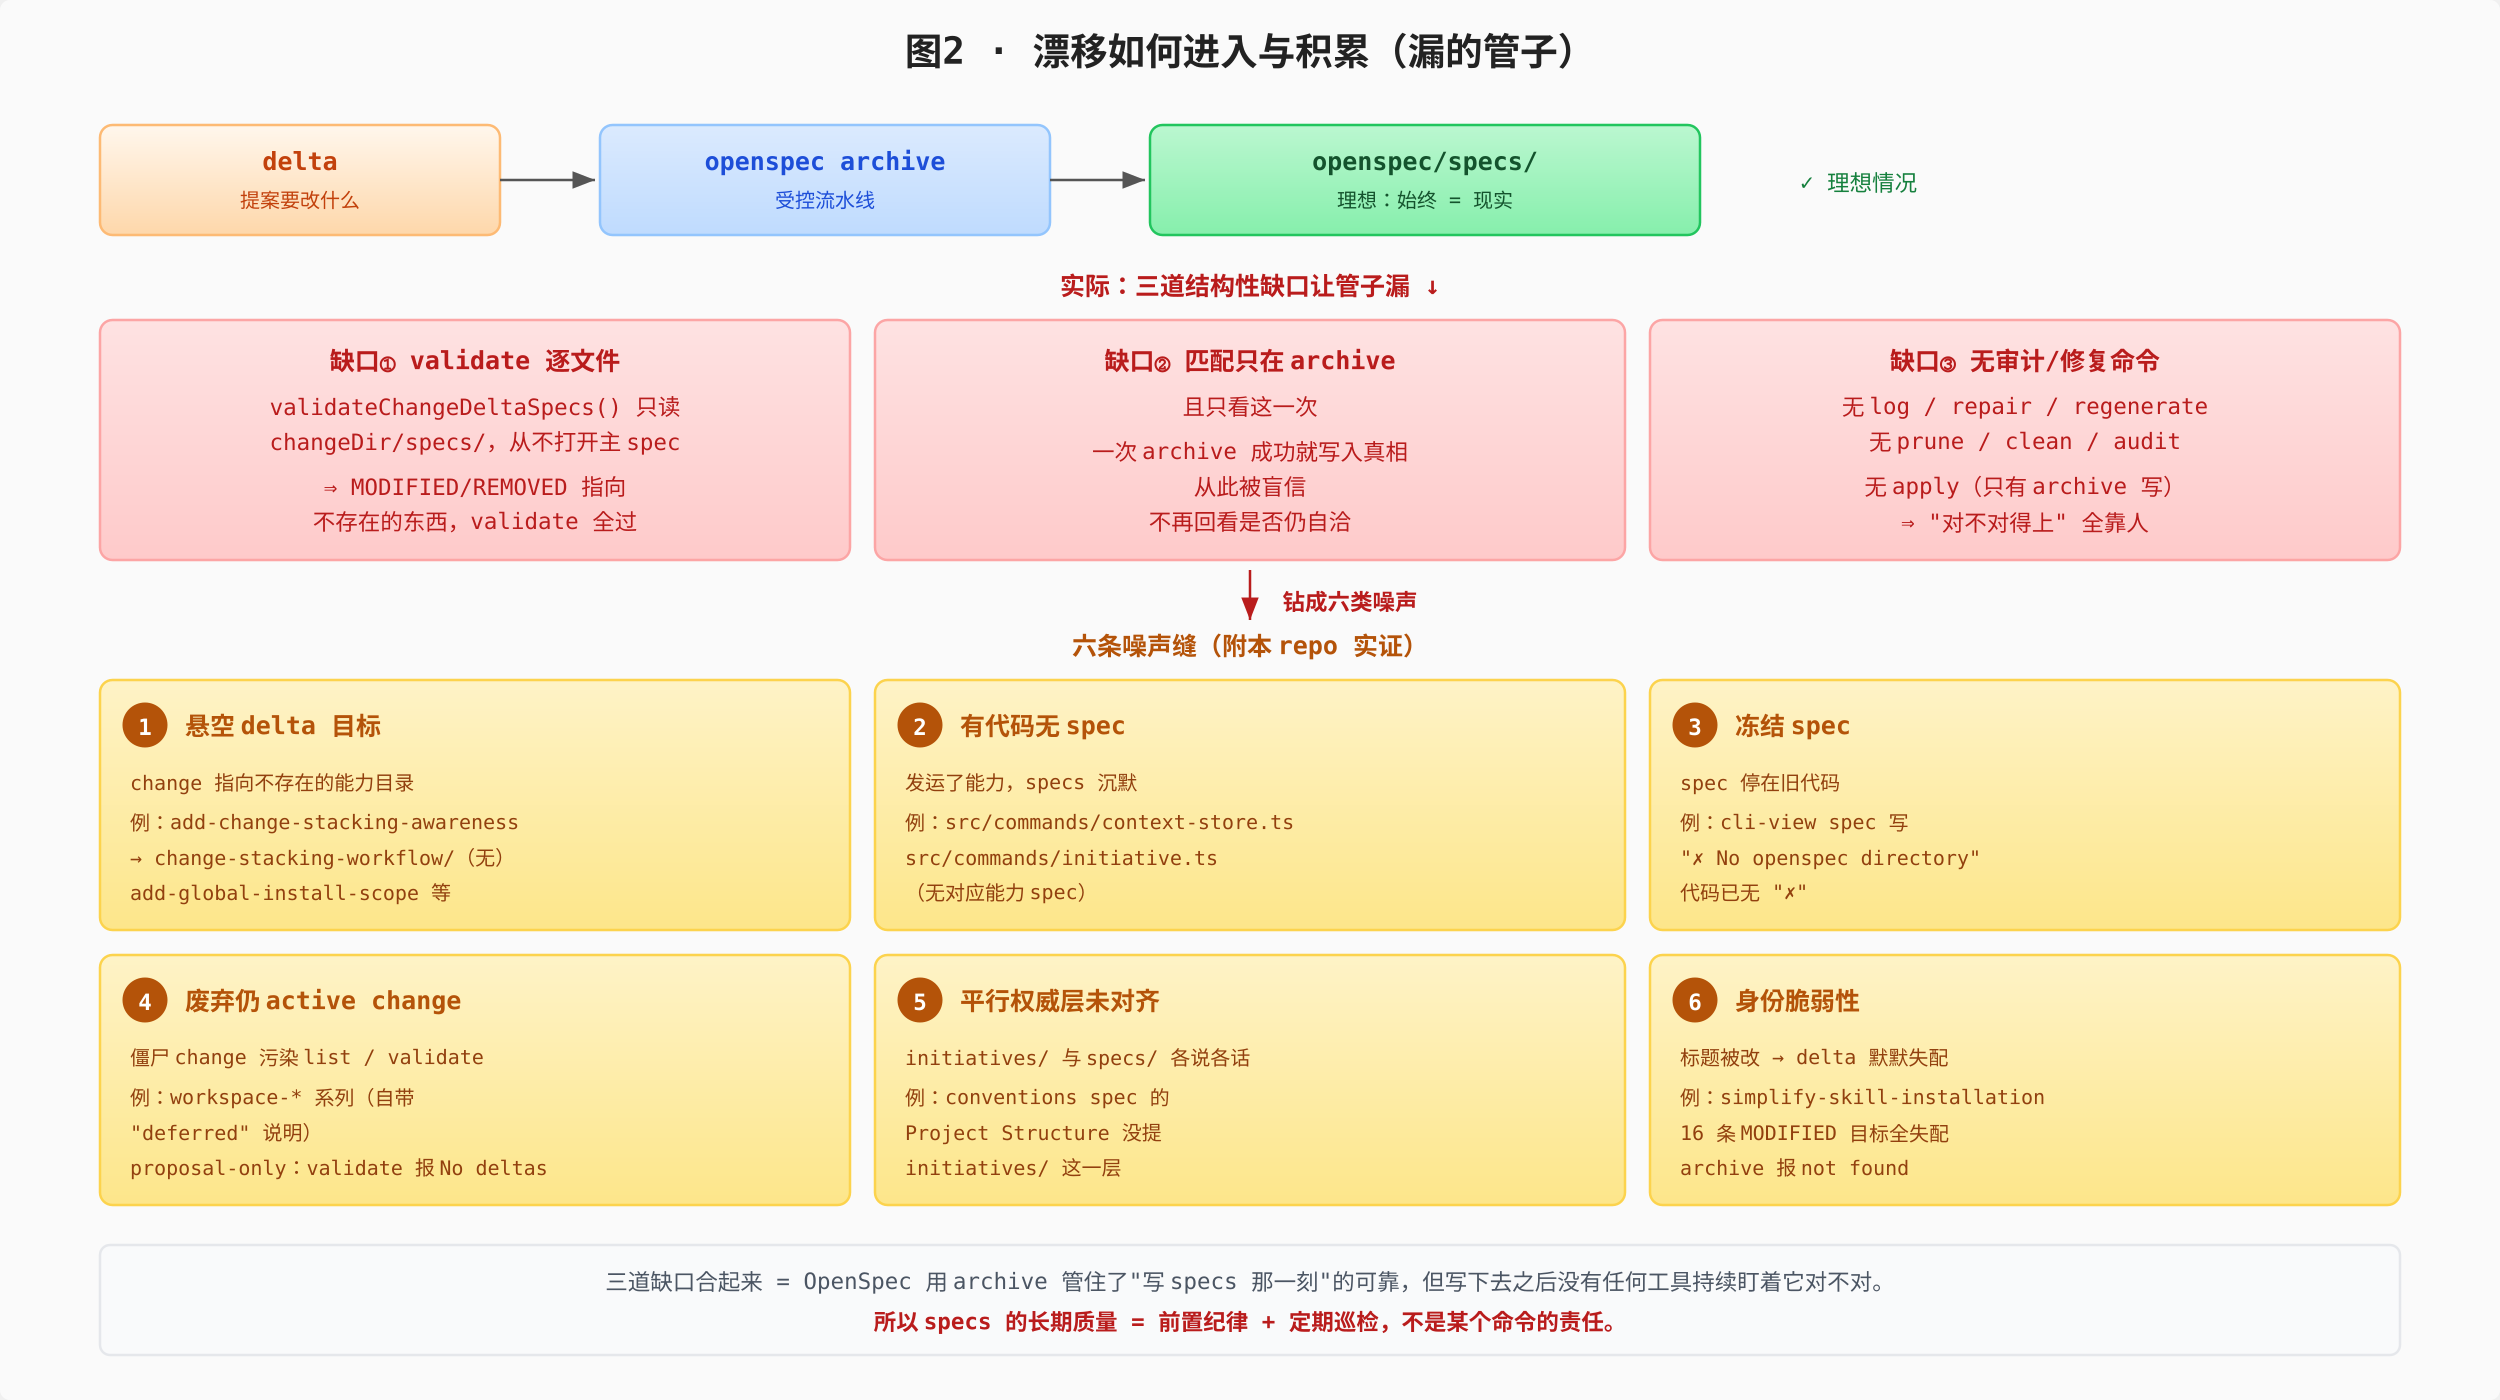
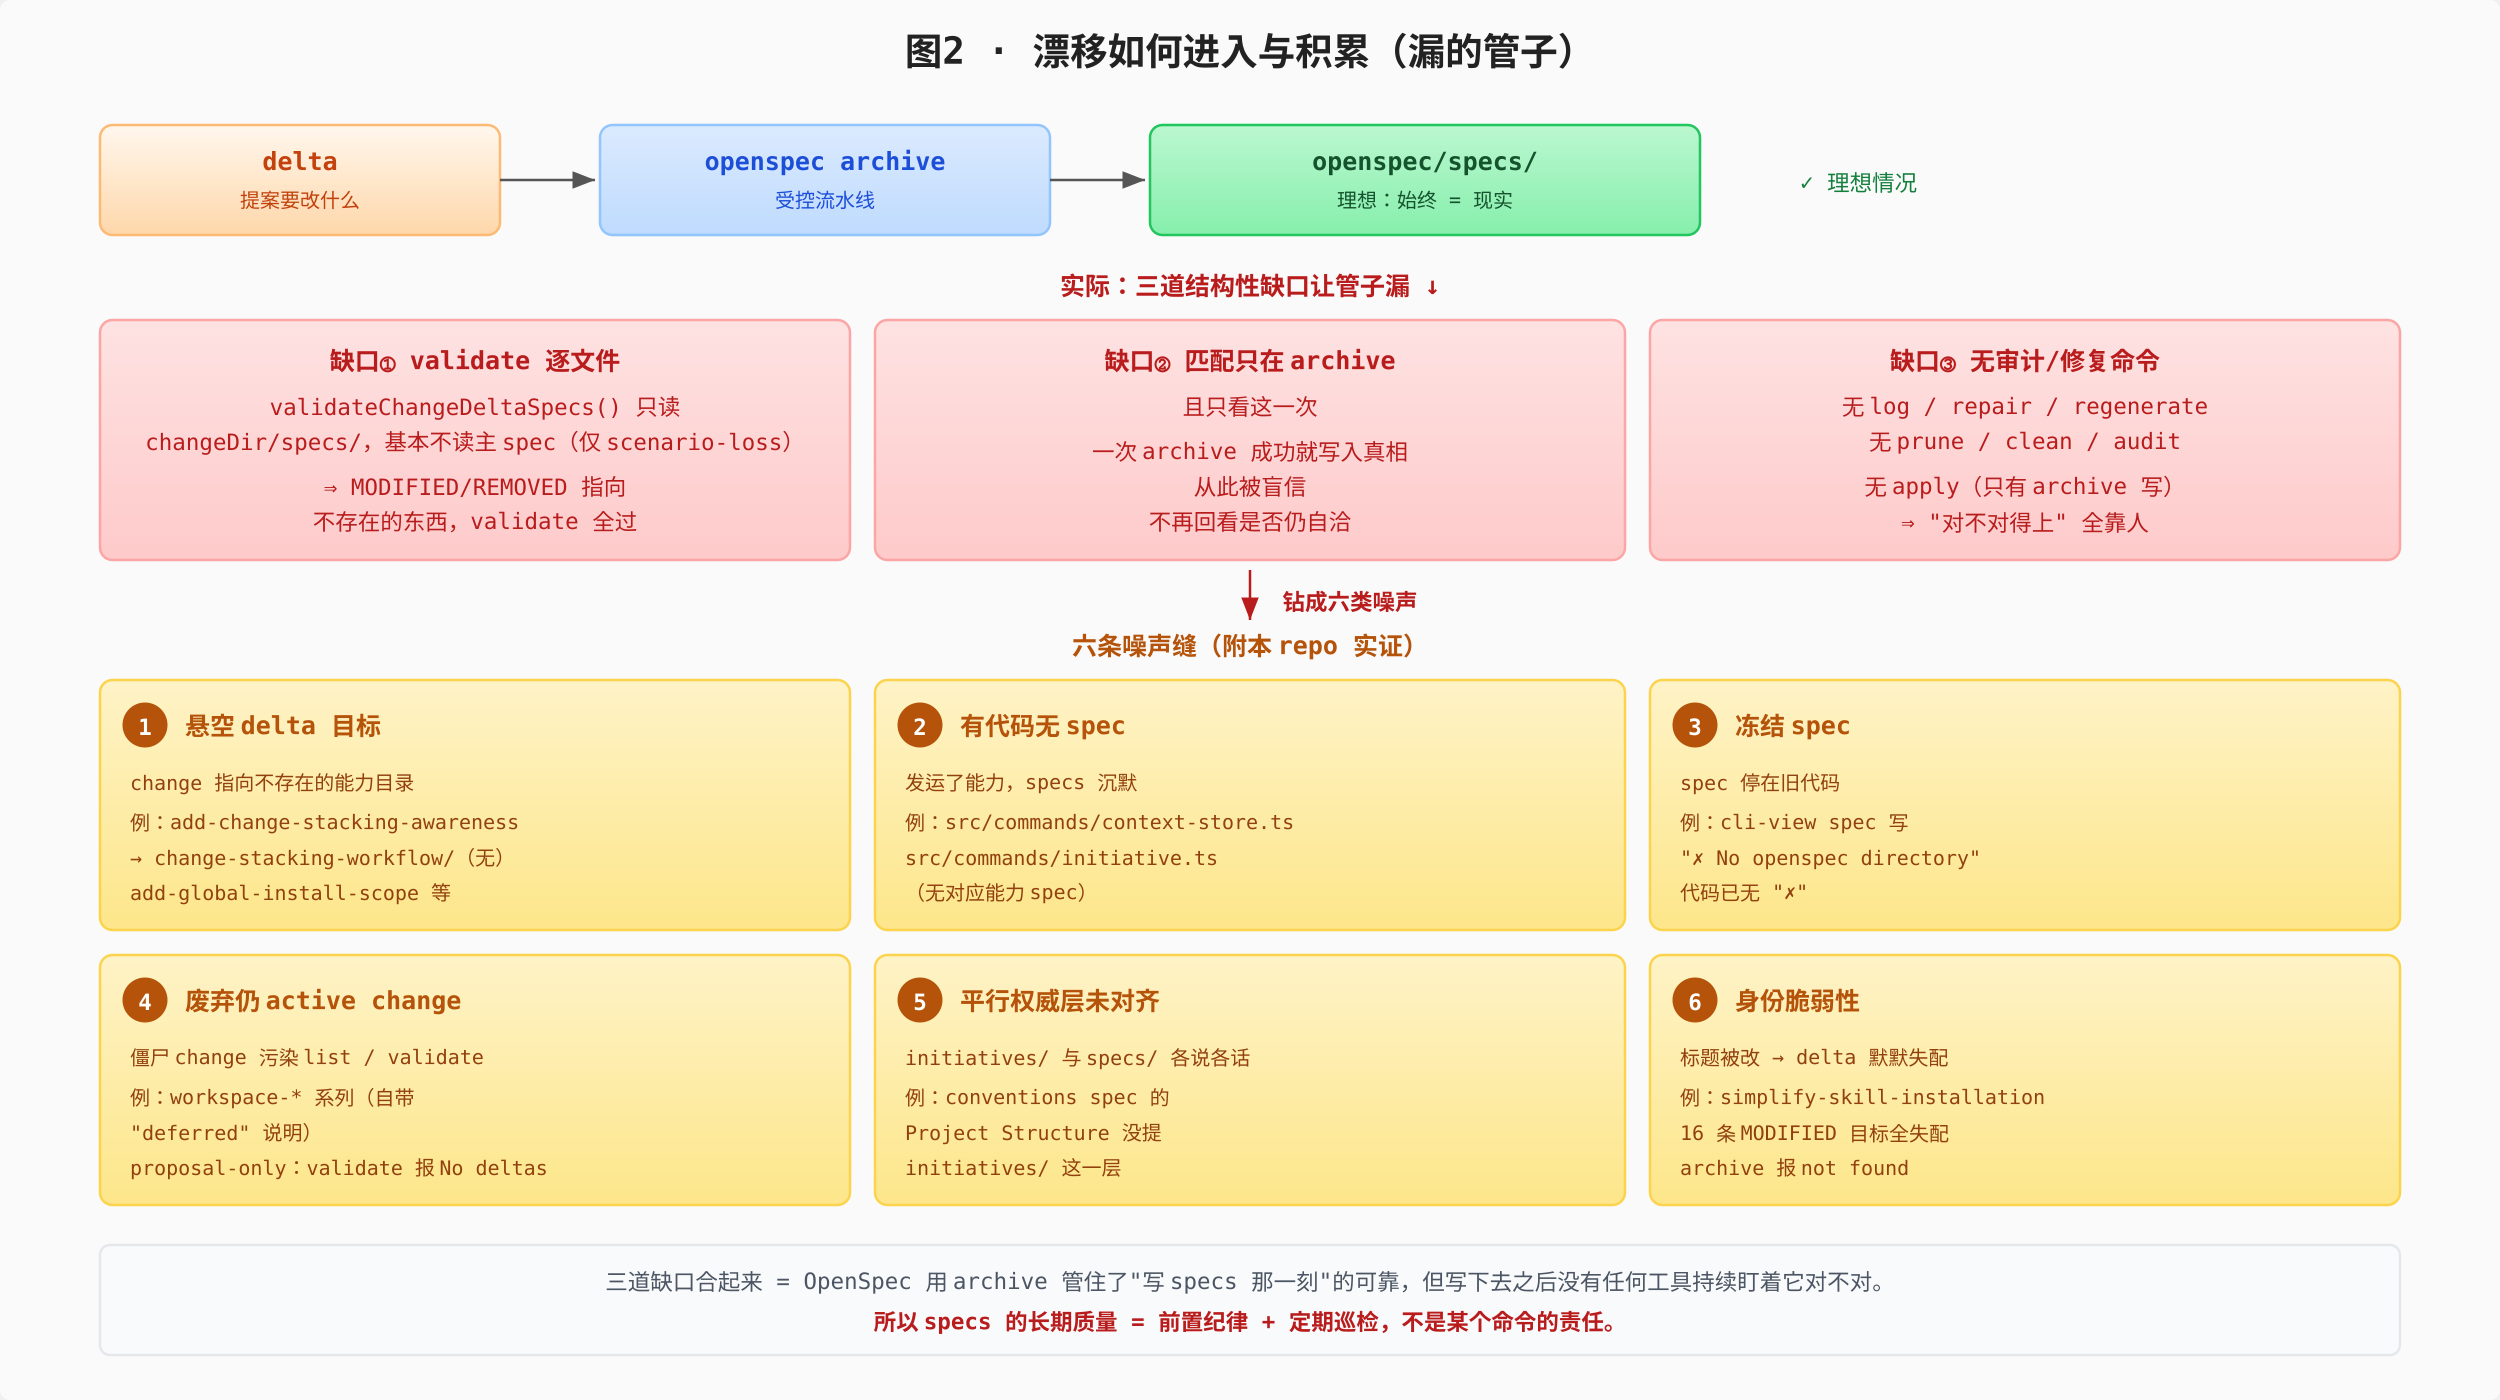
<svg xmlns="http://www.w3.org/2000/svg" viewBox="0 0 1000 560" font-family="monospace" font-size="11">
  <defs>
    <marker id="arrow" markerWidth="9" markerHeight="7" refX="9" refY="3.5" orient="auto">
      <path d="M0,0 L9,3.5 L0,7 Z" fill="#555" />
    </marker>
    <marker id="arrowR" markerWidth="9" markerHeight="7" refX="9" refY="3.5" orient="auto">
      <path d="M0,0 L9,3.5 L0,7 Z" fill="#b91c1c" />
    </marker>
    <linearGradient id="agentGrad" x1="0" y1="0" x2="0" y2="1">
      <stop offset="0%" stop-color="#dbeafe" />
      <stop offset="100%" stop-color="#bfdbfe" />
    </linearGradient>
    <linearGradient id="engineGrad" x1="0" y1="0" x2="0" y2="1">
      <stop offset="0%" stop-color="#dcfce7" />
      <stop offset="100%" stop-color="#bbf7d0" />
    </linearGradient>
    <linearGradient id="dataGrad" x1="0" y1="0" x2="0" y2="1">
      <stop offset="0%" stop-color="#fff7ed" />
      <stop offset="100%" stop-color="#fed7aa" />
    </linearGradient>
    <linearGradient id="truthGrad" x1="0" y1="0" x2="0" y2="1">
      <stop offset="0%" stop-color="#bbf7d0" />
      <stop offset="100%" stop-color="#86efac" />
    </linearGradient>
    <linearGradient id="badGrad" x1="0" y1="0" x2="0" y2="1">
      <stop offset="0%" stop-color="#fee2e2" />
      <stop offset="100%" stop-color="#fecaca" />
    </linearGradient>
    <linearGradient id="warnGrad" x1="0" y1="0" x2="0" y2="1">
      <stop offset="0%" stop-color="#fef3c7" />
      <stop offset="100%" stop-color="#fde68a" />
    </linearGradient>
  </defs>
  <rect width="1000" height="560" fill="#fafafa" rx="4" />
  <text x="500" y="26" text-anchor="middle" font-size="15" font-weight="bold" fill="#222">图2 · 漂移如何进入与积累（漏的管子）</text>
  <rect x="40" y="50" width="160" height="44" rx="5" fill="url(#dataGrad)" stroke="#fdba74" />
  <text x="120" y="68" text-anchor="middle" font-size="10" font-weight="bold" fill="#c2410c">delta</text>
  <text x="120" y="83" text-anchor="middle" font-size="8" fill="#c2410c">提案要改什么</text>
  <line x1="200" y1="72" x2="238" y2="72" stroke="#555" marker-end="url(#arrow)" />
  <rect x="240" y="50" width="180" height="44" rx="5" fill="url(#agentGrad)" stroke="#93c5fd" />
  <text x="330" y="68" text-anchor="middle" font-size="10" font-weight="bold" fill="#1d4ed8">openspec archive</text>
  <text x="330" y="83" text-anchor="middle" font-size="8" fill="#1d4ed8">受控流水线</text>
  <line x1="420" y1="72" x2="458" y2="72" stroke="#555" marker-end="url(#arrow)" />
  <rect x="460" y="50" width="220" height="44" rx="5" fill="url(#truthGrad)" stroke="#22c55e" />
  <text x="570" y="68" text-anchor="middle" font-size="10" font-weight="bold" fill="#14532d">openspec/specs/</text>
  <text x="570" y="83" text-anchor="middle" font-size="8" fill="#14532d">理想：始终 = 现实</text>
  <text x="720" y="76" font-size="9" fill="#15803d">✓ 理想情况</text>
  <text x="500" y="118" text-anchor="middle" font-size="10" font-weight="bold" fill="#b91c1c">实际：三道结构性缺口让管子漏 ↓</text>
  <rect x="40" y="128" width="300" height="96" rx="5" fill="url(#badGrad)" stroke="#fca5a5" />
  <text x="190" y="148" text-anchor="middle" font-size="10" font-weight="bold" fill="#b91c1c">缺口① validate 逐文件</text>
  <text x="190" y="166" text-anchor="middle" font-size="9" fill="#b91c1c">validateChangeDeltaSpecs() 只读</text>
-   <text x="190" y="180" text-anchor="middle" font-size="9" fill="#b91c1c">changeDir/specs/，从不打开主 spec</text>
+   <text x="190" y="180" text-anchor="middle" font-size="9" fill="#b91c1c">changeDir/specs/，基本不读主 spec（仅 scenario-loss）</text>
  <text x="190" y="198" text-anchor="middle" font-size="9" fill="#b91c1c">⇒ MODIFIED/REMOVED 指向</text>
  <text x="190" y="212" text-anchor="middle" font-size="9" fill="#b91c1c">不存在的东西，validate 全过</text>
  <rect x="350" y="128" width="300" height="96" rx="5" fill="url(#badGrad)" stroke="#fca5a5" />
  <text x="500" y="148" text-anchor="middle" font-size="10" font-weight="bold" fill="#b91c1c">缺口② 匹配只在 archive</text>
  <text x="500" y="166" text-anchor="middle" font-size="9" fill="#b91c1c">且只看这一次</text>
  <text x="500" y="184" text-anchor="middle" font-size="9" fill="#b91c1c">一次 archive 成功就写入真相</text>
  <text x="500" y="198" text-anchor="middle" font-size="9" fill="#b91c1c">从此被盲信</text>
  <text x="500" y="212" text-anchor="middle" font-size="9" fill="#b91c1c">不再回看是否仍自洽</text>
  <rect x="660" y="128" width="300" height="96" rx="5" fill="url(#badGrad)" stroke="#fca5a5" />
  <text x="810" y="148" text-anchor="middle" font-size="10" font-weight="bold" fill="#b91c1c">缺口③ 无审计/修复命令</text>
  <text x="810" y="166" text-anchor="middle" font-size="9" fill="#b91c1c">无 log / repair / regenerate</text>
  <text x="810" y="180" text-anchor="middle" font-size="9" fill="#b91c1c">无 prune / clean / audit</text>
  <text x="810" y="198" text-anchor="middle" font-size="9" fill="#b91c1c">无 apply（只有 archive 写）</text>
  <text x="810" y="212" text-anchor="middle" font-size="9" fill="#b91c1c">⇒ "对不对得上" 全靠人</text>
  <line x1="500" y1="228" x2="500" y2="248" stroke="#b91c1c" marker-end="url(#arrowR)" />
  <text x="513" y="244" font-size="9" font-weight="bold" fill="#b91c1c">钻成六类噪声</text>
  <text x="500" y="262" text-anchor="middle" font-size="10" font-weight="bold" fill="#b45309">六条噪声缝（附本 repo 实证）</text>
  <rect x="40" y="272" width="300" height="100" rx="5" fill="url(#warnGrad)" stroke="#fcd34d" />
  <circle cx="58" cy="290" r="9" fill="#b45309" />
  <text x="58" y="294" text-anchor="middle" font-size="9" font-weight="bold" fill="#fff">1</text>
  <text x="74" y="294" font-size="10" font-weight="bold" fill="#b45309">悬空 delta 目标</text>
  <text x="52" y="316" font-size="8" fill="#92400e">change 指向不存在的能力目录</text>
  <text x="52" y="332" font-size="8" fill="#92400e">例：add-change-stacking-awareness</text>
  <text x="52" y="346" font-size="8" fill="#92400e">    → change-stacking-workflow/（无）</text>
  <text x="52" y="360" font-size="8" fill="#92400e">    add-global-install-scope 等</text>
  <rect x="350" y="272" width="300" height="100" rx="5" fill="url(#warnGrad)" stroke="#fcd34d" />
  <circle cx="368" cy="290" r="9" fill="#b45309" />
  <text x="368" y="294" text-anchor="middle" font-size="9" font-weight="bold" fill="#fff">2</text>
  <text x="384" y="294" font-size="10" font-weight="bold" fill="#b45309">有代码无 spec</text>
  <text x="362" y="316" font-size="8" fill="#92400e">发运了能力，specs 沉默</text>
  <text x="362" y="332" font-size="8" fill="#92400e">例：src/commands/context-store.ts</text>
  <text x="362" y="346" font-size="8" fill="#92400e">    src/commands/initiative.ts</text>
  <text x="362" y="360" font-size="8" fill="#92400e">    （无对应能力 spec）</text>
  <rect x="660" y="272" width="300" height="100" rx="5" fill="url(#warnGrad)" stroke="#fcd34d" />
  <circle cx="678" cy="290" r="9" fill="#b45309" />
  <text x="678" y="294" text-anchor="middle" font-size="9" font-weight="bold" fill="#fff">3</text>
  <text x="694" y="294" font-size="10" font-weight="bold" fill="#b45309">冻结 spec</text>
  <text x="672" y="316" font-size="8" fill="#92400e">spec 停在旧代码</text>
  <text x="672" y="332" font-size="8" fill="#92400e">例：cli-view spec 写</text>
  <text x="672" y="346" font-size="8" fill="#92400e">    "✗ No openspec directory"</text>
  <text x="672" y="360" font-size="8" fill="#92400e">    代码已无 "✗"</text>
  <rect x="40" y="382" width="300" height="100" rx="5" fill="url(#warnGrad)" stroke="#fcd34d" />
  <circle cx="58" cy="400" r="9" fill="#b45309" />
  <text x="58" y="404" text-anchor="middle" font-size="9" font-weight="bold" fill="#fff">4</text>
  <text x="74" y="404" font-size="10" font-weight="bold" fill="#b45309">废弃仍 active change</text>
  <text x="52" y="426" font-size="8" fill="#92400e">僵尸 change 污染 list / validate</text>
  <text x="52" y="442" font-size="8" fill="#92400e">例：workspace-* 系列（自带</text>
  <text x="52" y="456" font-size="8" fill="#92400e">    "deferred" 说明）</text>
  <text x="52" y="470" font-size="8" fill="#92400e">    proposal-only：validate 报 No deltas</text>
  <rect x="350" y="382" width="300" height="100" rx="5" fill="url(#warnGrad)" stroke="#fcd34d" />
  <circle cx="368" cy="400" r="9" fill="#b45309" />
  <text x="368" y="404" text-anchor="middle" font-size="9" font-weight="bold" fill="#fff">5</text>
  <text x="384" y="404" font-size="10" font-weight="bold" fill="#b45309">平行权威层未对齐</text>
  <text x="362" y="426" font-size="8" fill="#92400e">initiatives/ 与 specs/ 各说各话</text>
  <text x="362" y="442" font-size="8" fill="#92400e">例：conventions spec 的</text>
  <text x="362" y="456" font-size="8" fill="#92400e">    Project Structure 没提</text>
  <text x="362" y="470" font-size="8" fill="#92400e">    initiatives/ 这一层</text>
  <rect x="660" y="382" width="300" height="100" rx="5" fill="url(#warnGrad)" stroke="#fcd34d" />
  <circle cx="678" cy="400" r="9" fill="#b45309" />
  <text x="678" y="404" text-anchor="middle" font-size="9" font-weight="bold" fill="#fff">6</text>
  <text x="694" y="404" font-size="10" font-weight="bold" fill="#b45309">身份脆弱性</text>
  <text x="672" y="426" font-size="8" fill="#92400e">标题被改 → delta 默默失配</text>
  <text x="672" y="442" font-size="8" fill="#92400e">例：simplify-skill-installation</text>
  <text x="672" y="456" font-size="8" fill="#92400e">    16 条 MODIFIED 目标全失配</text>
  <text x="672" y="470" font-size="8" fill="#92400e">    archive 报 not found</text>
  <rect x="40" y="498" width="920" height="44" rx="4" fill="#f9fafb" stroke="#e5e7eb" />
  <text x="500" y="516" text-anchor="middle" font-size="9" fill="#4b5563">三道缺口合起来 = OpenSpec 用 archive 管住了"写 specs 那一刻"的可靠，但写下去之后没有任何工具持续盯着它对不对。</text>
  <text x="500" y="532" text-anchor="middle" font-size="9" font-weight="bold" fill="#b91c1c">所以 specs 的长期质量 = 前置纪律 + 定期巡检，不是某个命令的责任。</text>
</svg>
